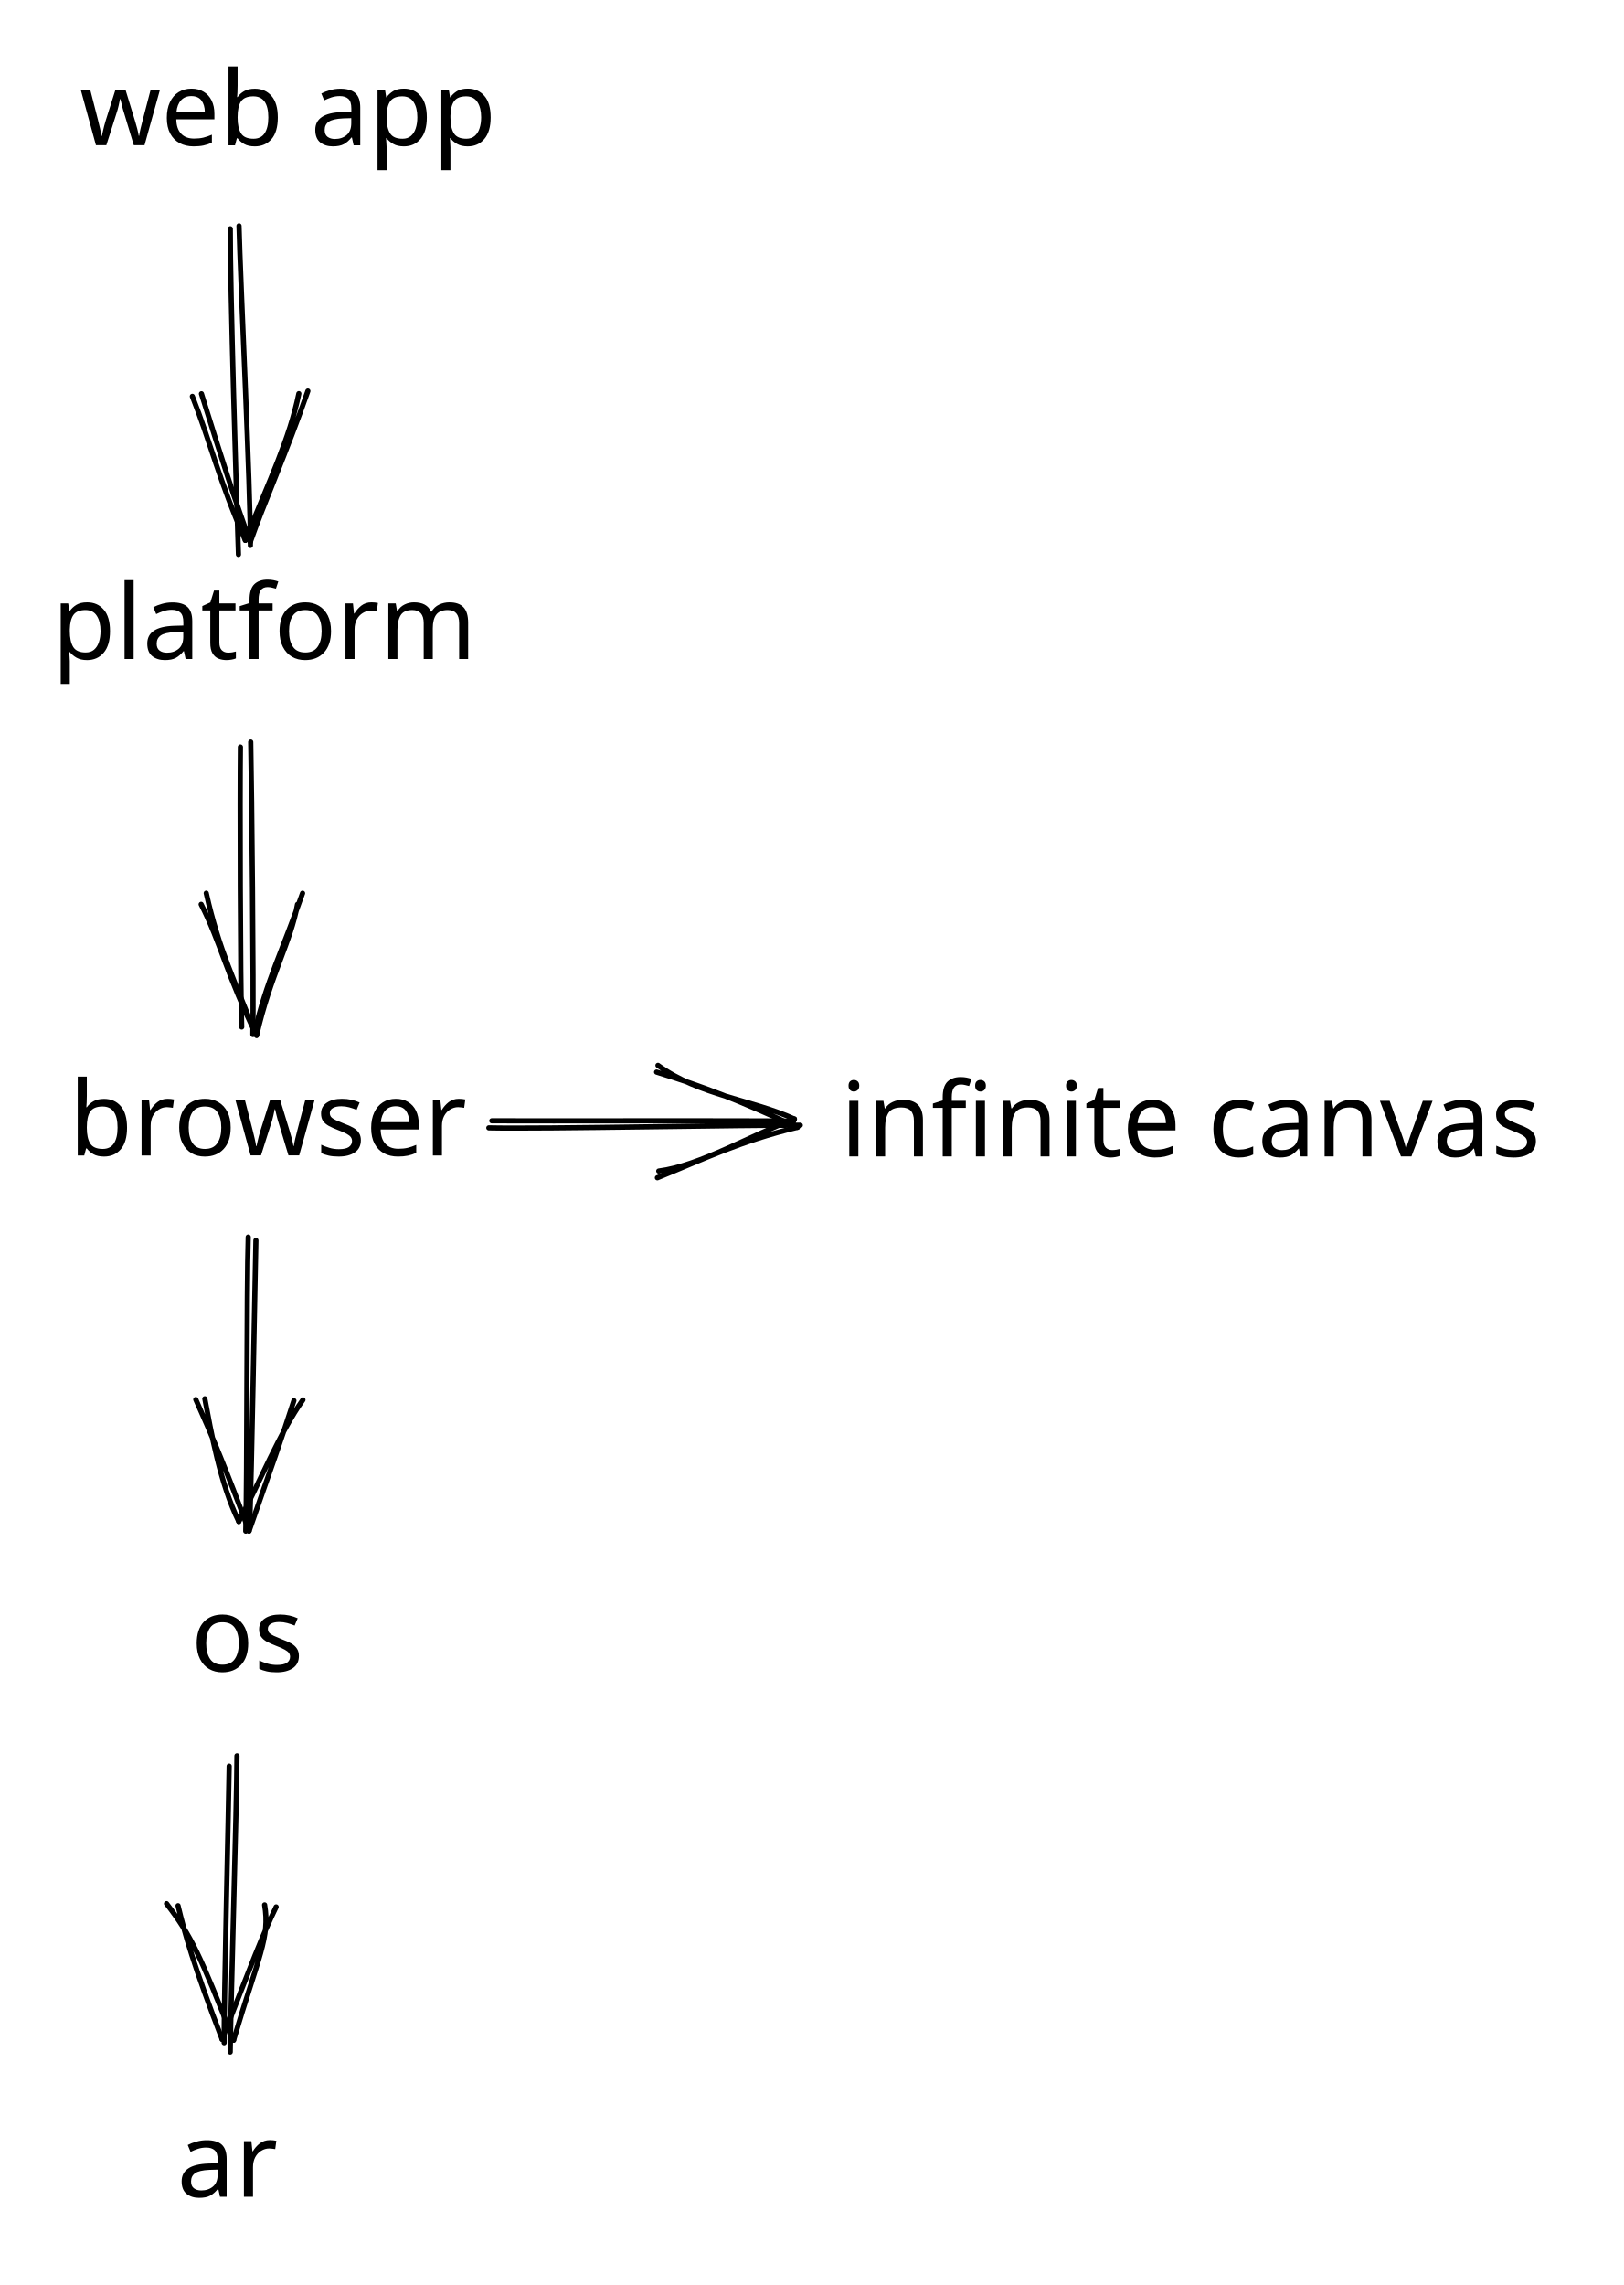
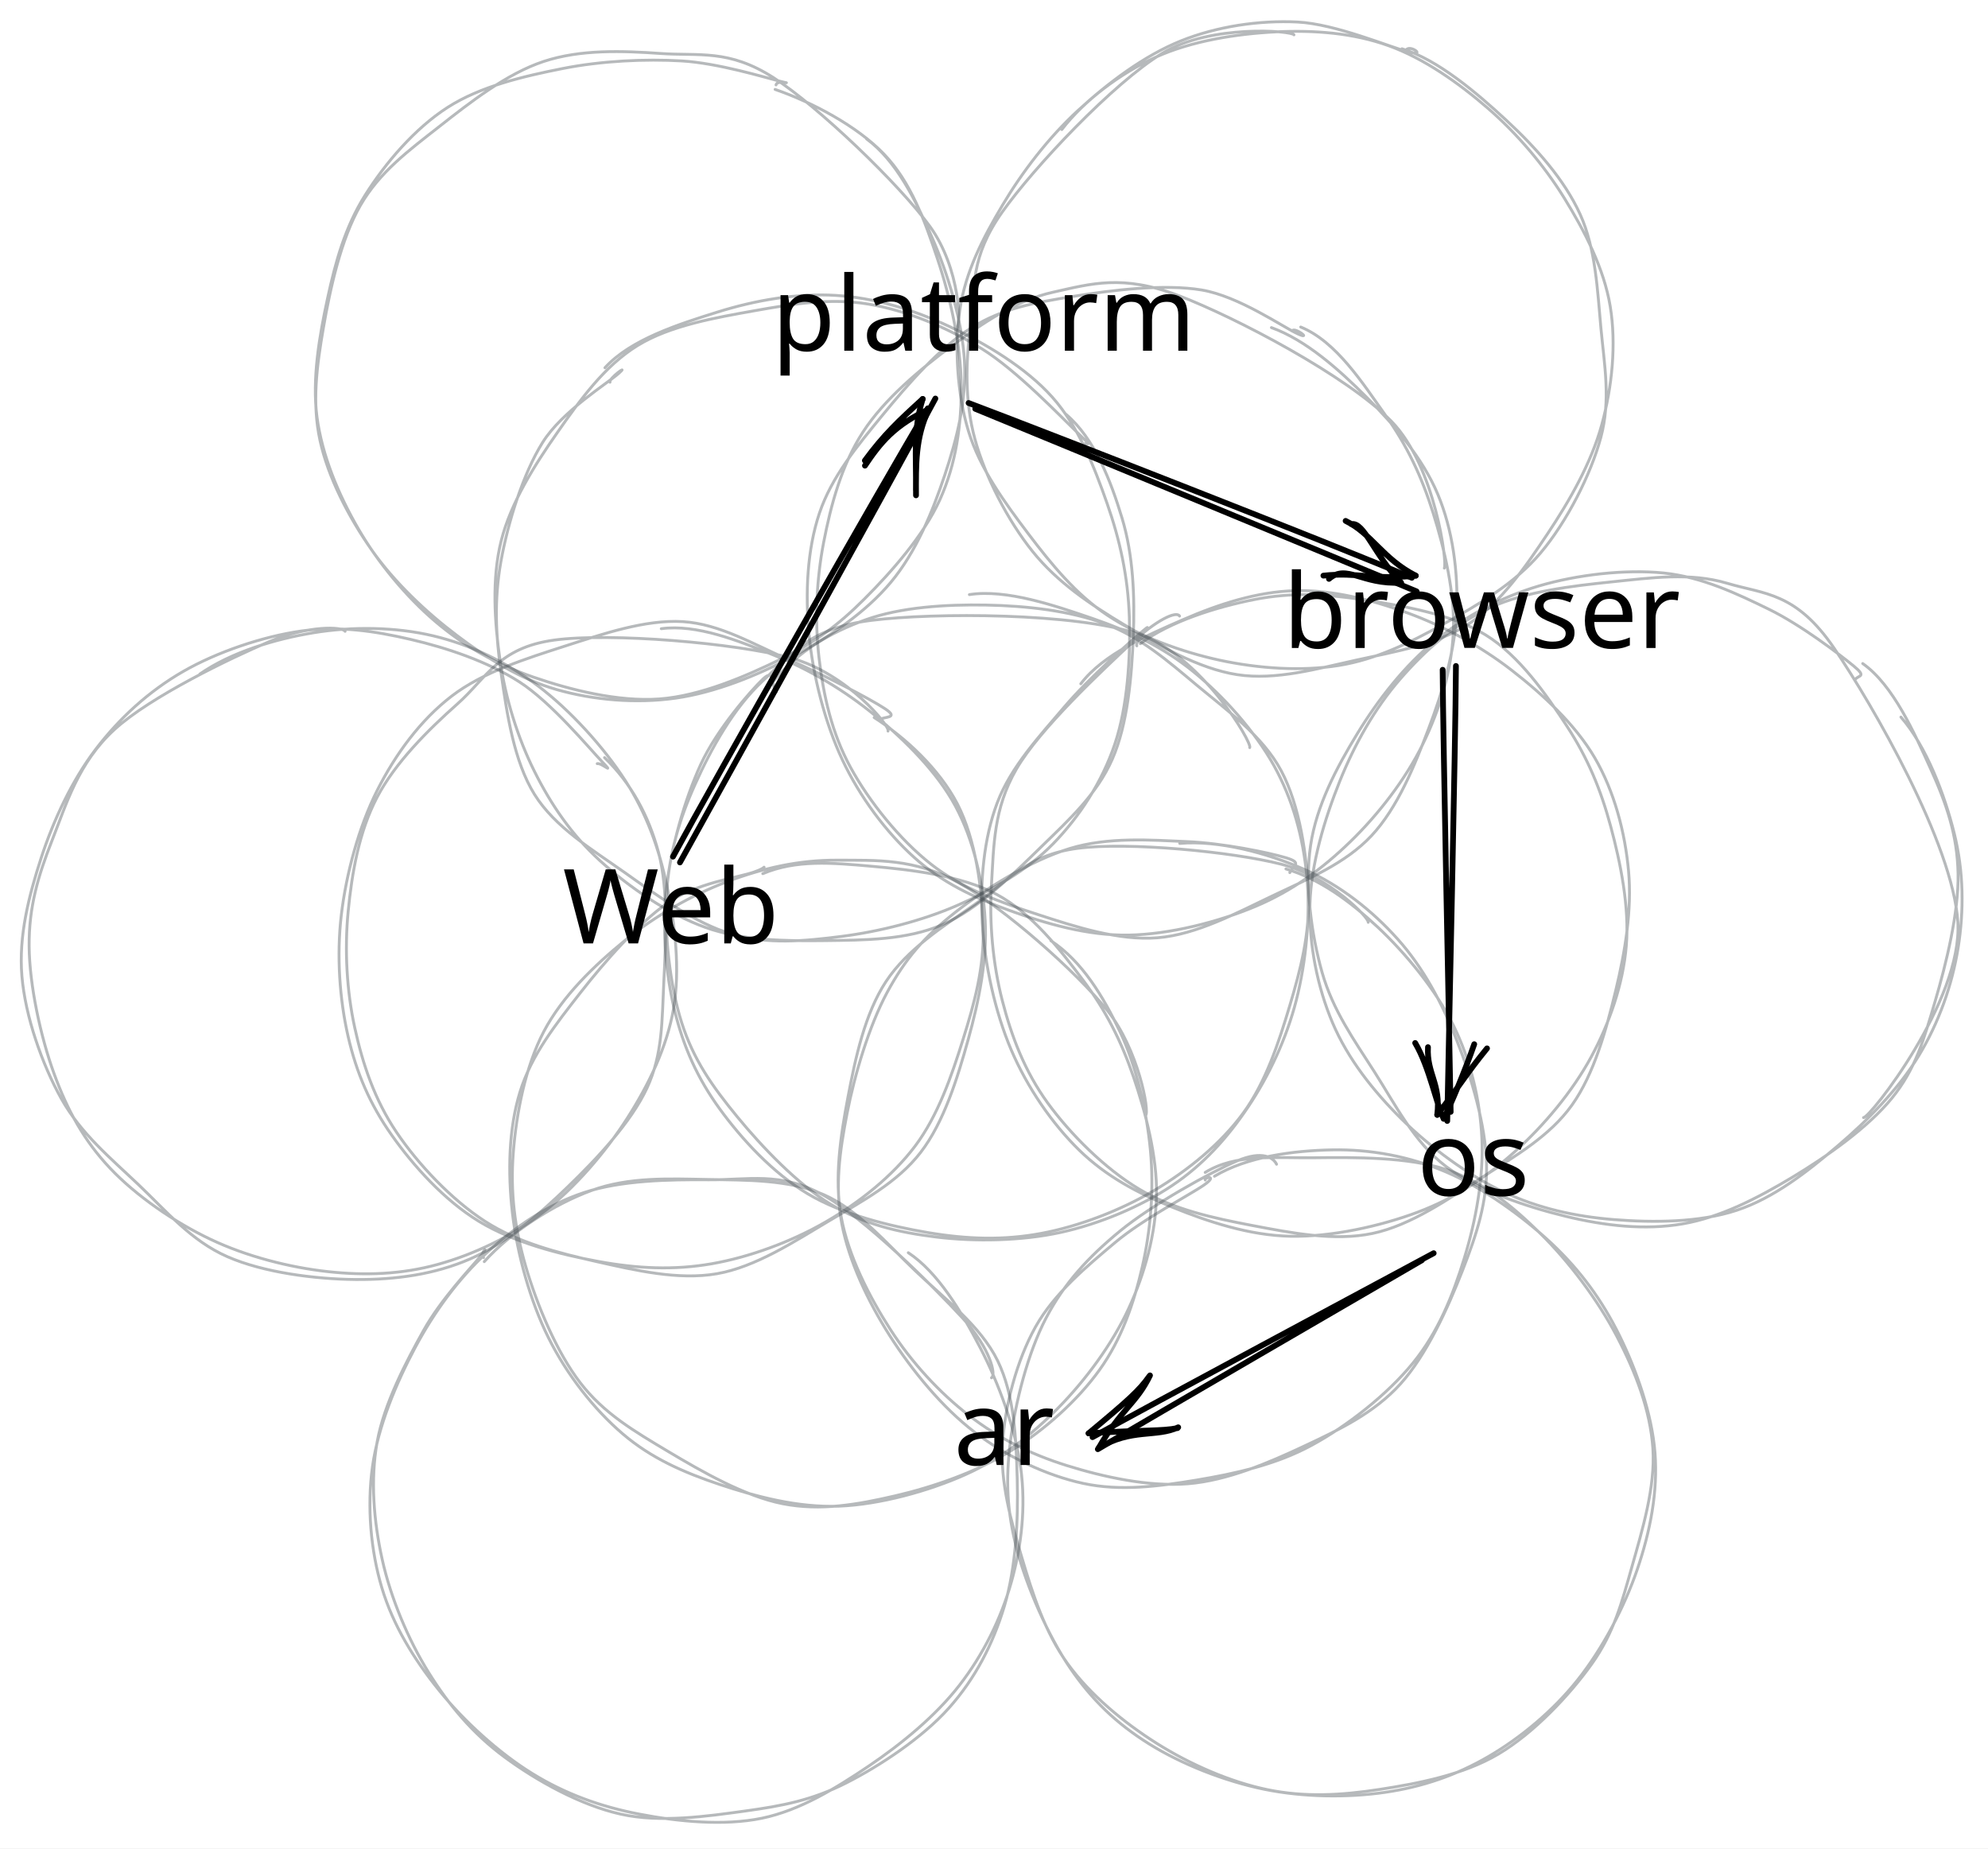
- <svg xmlns="http://www.w3.org/2000/svg" version="1.1" viewBox="0 0 312.969 440.315" width="312.969" height="440.315">
+ <svg xmlns="http://www.w3.org/2000/svg" version="1.1" viewBox="0 0 690.712 642.167" width="1381.424" height="1284.333">
  <defs>
    <style>
      @font-face {
        font-family: "Virgil";
        src: url("https://excalidraw.com/Virgil.woff2");
      }
      @font-face {
        font-family: "Cascadia";
        src: url("https://excalidraw.com/Cascadia.woff2");
      }
    </style>
  </defs>
-   <rect x="0" y="0" width="312.969" height="440.315" fill="#ffffff" />
-   <g transform="translate(15.33594 10) rotate(0 38 12.5)">
-     <text x="0" y="18" font-family="Virgil, Segoe UI Emoji" font-size="20px" fill="#000000" text-anchor="start" style="white-space: pre;" direction="ltr">web app</text>
+   <rect x="0" y="0" width="690.712" height="642.167" fill="#ffffff" />
+   <g stroke-opacity="0.4" fill-opacity="0.4" stroke-linecap="round" transform="translate(130.5169 408.3073) rotate(0 111.9297 111.9297)">
+     <path d="M185.06 26.9 C195.33 33.67, 203.48 47.33, 210 59.81 C216.51 72.29, 222.34 88.19, 224.15 101.79 C225.95 115.4, 224.39 128.86, 220.84 141.42 C217.28 153.99, 211.09 166.54, 202.82 177.18 C194.56 187.83, 182.67 197.59, 171.25 205.29 C159.82 212.98, 147.56 220.57, 134.27 223.35 C120.98 226.12, 104.84 224.51, 91.52 221.92 C78.19 219.33, 65.91 214.95, 54.33 207.78 C42.75 200.62, 30.73 189.68, 22.03 178.93 C13.33 168.18, 6.01 156.25, 2.15 143.3 C-1.71 130.35, -3.05 115.15, -1.11 101.24 C0.82 87.32, 7.15 72.18, 13.75 59.8 C20.36 47.43, 28.74 35.96, 38.52 26.99 C48.31 18.02, 59.58 10.23, 72.44 5.99 C85.3 1.75, 101.92 1.45, 115.7 1.56 C129.49 1.68, 140.45 -1.33, 155.14 6.67 C169.84 14.67, 194.08 38.96, 203.89 49.57 C213.69 60.19, 215.64 69.54, 213.97 70.35 M37.74 30 C46.94 19.67, 62.05 10.02, 75.02 5.27 C88 0.51, 102.13 1.21, 115.57 1.46 C129.01 1.7, 143.69 1.45, 155.68 6.73 C167.66 12.01, 177.39 23.55, 187.46 33.15 C197.52 42.76, 210.17 52.31, 216.08 64.38 C221.98 76.46, 222.51 91.39, 222.91 105.59 C223.3 119.79, 222.43 136.34, 218.47 149.6 C214.5 162.86, 208.29 174.88, 199.12 185.14 C189.95 195.4, 175.23 205.18, 163.44 211.13 C151.65 217.09, 141.43 219.06, 128.37 220.86 C115.31 222.66, 99.01 225.06, 85.08 221.93 C71.14 218.81, 55.88 210.32, 44.76 202.1 C33.64 193.88, 25.43 184.06, 18.35 172.64 C11.27 161.22, 5.27 146.91, 2.3 133.57 C-0.67 120.23, -1.87 105.87, 0.53 92.59 C2.93 79.3, 10.67 64.63, 16.67 53.86 C22.67 43.09, 33.07 32.2, 36.54 27.99 C40.01 23.78, 36.01 26.82, 37.49 28.6" stroke="#495057" stroke-width="1" fill="none" />
  </g>
-   <g transform="translate(13.28125 204.6562) rotate(0 36 12.5)">
-     <text x="0" y="18" font-family="Virgil, Segoe UI Emoji" font-size="20px" fill="#000000" text-anchor="start" style="white-space: pre;" direction="ltr">browser</text>
+   <g stroke-opacity="0.4" fill-opacity="0.4" stroke-linecap="round" transform="translate(456.8529 200.1615) rotate(0 111.9297 111.9297)">
+     <path d="M203.6 48.96 C212.49 59.13, 218.82 76, 222.13 89.36 C225.44 102.71, 225.54 116.22, 223.48 129.1 C221.42 141.99, 216.76 155.18, 209.77 166.67 C202.78 178.16, 192.08 189.08, 181.54 198.02 C171 206.96, 159.42 216.07, 146.5 220.32 C133.58 224.58, 117.53 224.63, 104.01 223.55 C90.49 222.47, 77.69 219.67, 65.38 213.85 C53.06 208.02, 39.98 198.36, 30.11 188.6 C20.24 178.83, 11.47 167.71, 6.16 155.24 C0.86 142.78, -2.13 127.81, -1.72 113.82 C-1.31 99.83, 3.4 84.3, 8.61 71.3 C13.82 58.31, 20.84 45.89, 29.55 35.83 C38.26 25.77, 48.6 16.6, 60.86 10.96 C73.12 5.32, 89.38 3.4, 103.11 1.99 C116.85 0.57, 130.37 -1.37, 143.26 2.48 C156.15 6.33, 167.07 5.46, 180.43 25.08 C193.78 44.69, 221.68 93, 223.38 120.17 C225.08 147.34, 192.7 188.35, 190.61 188.1 M190.33 30.36 C200.98 37.86, 208.32 54.62, 213.85 66.78 C219.37 78.94, 223.19 89.82, 223.46 103.32 C223.73 116.83, 219.3 134.78, 215.46 147.79 C211.63 160.79, 208.74 171.17, 200.47 181.35 C192.19 191.53, 177.94 201.59, 165.82 208.87 C153.69 216.15, 140.83 222.78, 127.72 225.03 C114.61 227.29, 100.84 225.72, 87.15 222.4 C73.46 219.08, 56.65 213.45, 45.59 205.11 C34.53 196.77, 27.96 183.62, 20.78 172.37 C13.6 161.13, 6.21 150.78, 2.49 137.64 C-1.22 124.5, -3.54 107.36, -1.5 93.54 C0.54 79.71, 7.52 66.54, 14.75 54.69 C21.97 42.83, 31.33 30.93, 41.85 22.39 C52.36 13.84, 64.6 7.33, 77.81 3.41 C91.02 -0.5, 107.78 -2.45, 121.1 -1.1 C134.42 0.25, 146.76 6.14, 157.76 11.51 C168.77 16.89, 182.16 27.07, 187.13 31.16 C192.11 35.25, 188.57 34.3, 187.61 36.06" stroke="#495057" stroke-width="1" fill="none" />
  </g>
-   <g transform="translate(10 108.9922) rotate(0 41 12.5)">
-     <text x="0" y="18" font-family="Virgil, Segoe UI Emoji" font-size="20px" fill="#000000" text-anchor="start" style="white-space: pre;" direction="ltr">platform</text>
+   <g stroke-opacity="0.4" fill-opacity="0.4" stroke-linecap="round" transform="translate(10 219.0638) rotate(0 111.9297 111.9297)">
+     <path d="M59.44 15.1 C70.33 7.53, 85.44 2.97, 98.94 0.76 C112.44 -1.46, 127.45 -1.27, 140.45 1.82 C153.45 4.9, 165.81 10.86, 176.94 19.24 C188.07 27.63, 199.77 40.5, 207.25 52.12 C214.72 63.74, 218.98 75.77, 221.78 88.97 C224.57 102.17, 226.34 117.91, 224.03 131.32 C221.72 144.73, 215.46 157.64, 207.92 169.44 C200.37 181.23, 189.74 193.61, 178.76 202.07 C167.77 210.54, 154.51 216.79, 142.02 220.23 C129.52 223.66, 116.94 224.16, 103.8 222.7 C90.65 221.25, 75.73 217.47, 63.14 211.48 C50.55 205.5, 37.32 196.39, 28.26 186.8 C19.2 177.2, 13.47 166.77, 8.78 153.92 C4.09 141.07, 0.24 123.2, 0.12 109.69 C0.01 96.18, 3.16 85.43, 8.1 72.88 C13.04 60.33, 17.18 45.9, 29.75 34.4 C42.32 22.89, 70.15 9.55, 83.51 3.86 C96.87 -1.83, 109.08 -1.39, 109.9 0.26 M200.04 44.14 C209.25 53.01, 215.4 64.27, 218.83 77.21 C222.27 90.15, 221.33 108.15, 220.65 121.78 C219.97 135.41, 220.32 147.1, 214.76 159.01 C209.19 170.92, 197.49 183.38, 187.26 193.26 C177.03 203.14, 165.67 212.92, 153.37 218.29 C141.08 223.66, 127.55 225.57, 113.5 225.45 C99.44 225.32, 81.59 223.03, 69.02 217.53 C56.45 212.04, 47.7 201.62, 38.09 192.47 C28.47 183.32, 18.05 174.72, 11.31 162.65 C4.56 150.58, -1.22 133.98, -2.39 120.05 C-3.56 106.11, 0.01 92.18, 4.28 79.05 C8.55 65.92, 15.01 52.08, 23.23 41.27 C31.45 30.47, 41.7 21.08, 53.6 14.23 C65.5 7.38, 81.44 2.04, 94.61 0.17 C107.78 -1.69, 119.99 0.12, 132.62 3.06 C145.25 6, 159.29 10.7, 170.4 17.8 C181.5 24.9, 194.75 40.91, 199.27 45.65 C203.79 50.39, 199.04 45.85, 197.5 46.24" stroke="#495057" stroke-width="1" fill="none" />
+   </g>
+   <g stroke-opacity="0.4" fill-opacity="0.4" stroke-linecap="round" transform="translate(349.8203 401.0703) rotate(0 111.9297 111.9297)">
+     <path d="M72.14 7.57 C83.55 0.73, 99.59 -1.34, 113 -1.59 C126.42 -1.84, 139.88 0.65, 152.61 6.09 C165.34 11.52, 179.34 21.56, 189.37 31.01 C199.4 40.47, 206.83 50.69, 212.8 62.81 C218.77 74.92, 224.15 90.14, 225.19 103.69 C226.23 117.24, 223.52 130.98, 219.05 144.12 C214.57 157.26, 206.95 171.7, 198.33 182.54 C189.72 193.38, 178.51 202.64, 167.36 209.15 C156.21 215.66, 144.44 219.71, 131.43 221.6 C118.42 223.5, 102.97 223.33, 89.28 220.51 C75.6 217.7, 60.56 211.76, 49.33 204.72 C38.09 197.68, 29.53 189.53, 21.88 178.27 C14.24 167.01, 6.91 150.24, 3.47 137.14 C0.03 124.04, -0.46 113.05, 1.23 99.67 C2.92 86.29, 7.26 69.03, 13.61 56.85 C19.96 44.68, 28.27 35.69, 39.32 26.6 C50.37 17.5, 70.84 6.15, 79.9 2.28 C88.97 -1.59, 92.66 1.22, 93.71 3.4 M68.91 6.24 C79.66 -0.34, 92.87 1.31, 106.82 1.14 C120.76 0.97, 139.52 0.85, 152.61 5.23 C165.69 9.6, 175.42 17.76, 185.3 27.4 C195.18 37.04, 205.36 50.62, 211.88 63.08 C218.41 75.54, 223.56 88.83, 224.46 102.16 C225.35 115.49, 220.76 130.58, 217.23 143.05 C213.69 155.53, 210.98 166.13, 203.23 177 C195.49 187.88, 183.05 201.05, 170.76 208.32 C158.48 215.58, 142.9 218.52, 129.53 220.59 C116.17 222.65, 103.5 223.36, 90.59 220.69 C77.69 218.03, 63.69 211.91, 52.11 204.61 C40.52 197.31, 28.91 187.68, 21.09 176.88 C13.26 166.09, 8.92 152.56, 5.16 139.86 C1.39 127.15, -2.31 113.96, -1.51 100.64 C-0.71 87.31, 3.44 71.57, 9.96 59.9 C16.48 48.23, 27.83 38.82, 37.59 30.61 C47.34 22.4, 63.26 14.25, 68.48 10.63 C73.7 7, 68.35 7.92, 68.92 8.88" stroke="#495057" stroke-width="1" fill="none" />
+   </g>
+   <g stroke-opacity="0.4" fill-opacity="0.4" stroke-linecap="round" transform="translate(109.763 17.92708) rotate(0 111.9297 111.9297)">
+     <path d="M191.32 30.33 C201.59 37.86, 208.28 51.44, 213.95 64.31 C219.62 77.18, 224.58 93.75, 225.33 107.56 C226.08 121.37, 222.72 134.39, 218.46 147.19 C214.19 159.99, 208.5 173.88, 199.76 184.35 C191.02 194.81, 178.49 203.29, 166.02 210 C153.56 216.71, 138.69 222.67, 124.97 224.62 C111.26 226.56, 96.38 225.29, 83.72 221.66 C71.05 218.03, 59.71 210.94, 48.97 202.83 C38.23 194.73, 27.22 184.33, 19.3 173.03 C11.37 161.73, 4.19 147.88, 1.41 135.03 C-1.38 122.18, 0.25 109.53, 2.6 95.93 C4.94 82.33, 8.75 65.07, 15.46 53.42 C22.17 41.78, 32.23 34.38, 42.85 26.05 C53.46 17.71, 66.33 7.64, 79.16 3.41 C91.99 -0.82, 106.51 -0.28, 119.82 0.66 C133.12 1.6, 143.4 -0.95, 158.99 9.06 C174.57 19.08, 202.78 46.11, 213.34 60.75 C223.9 75.39, 224.4 95.93, 222.35 96.9 M159.54 13.14 C172.21 17.51, 187.95 25.79, 197.35 35.59 C206.75 45.39, 211.46 58.6, 215.94 71.96 C220.41 85.31, 224.07 101.78, 224.21 115.73 C224.35 129.69, 222.39 143.29, 216.79 155.68 C211.19 168.08, 199.86 180.88, 190.61 190.12 C181.37 199.37, 173.21 205.37, 161.32 211.17 C149.43 216.96, 133.59 223.87, 119.3 224.9 C105 225.92, 88.52 221.79, 75.56 217.31 C62.6 212.83, 51.66 206.62, 41.51 198.01 C31.35 189.39, 21.49 177.47, 14.64 165.62 C7.78 153.78, 2.13 140.24, 0.37 126.94 C-1.4 113.63, 1.24 98.64, 4.03 85.79 C6.81 72.95, 10.14 60.94, 17.1 49.87 C24.06 38.8, 34.33 26.71, 45.76 19.38 C57.19 12.05, 72.13 8.58, 85.68 5.89 C99.23 3.2, 114.45 2.5, 127.06 3.24 C139.67 3.98, 155.87 8.94, 161.34 10.33 C166.8 11.72, 160.26 9.55, 159.86 11.56" stroke="#495057" stroke-width="1" fill="none" />
+   </g>
+   <g stroke-opacity="0.4" fill-opacity="0.4" stroke-linecap="round" transform="translate(231.3984 207.9531) rotate(0 111.9297 111.9297)">
+     <path d="M105.41 -1.38 C118.26 -3.36, 135.16 2.44, 148.12 6.89 C161.07 11.34, 172.63 16.81, 183.15 25.33 C193.66 33.85, 204.62 46.14, 211.2 57.99 C217.78 69.85, 221.34 82.88, 222.64 96.46 C223.94 110.04, 222.4 126.11, 219.01 139.45 C215.62 152.8, 209.49 165.79, 202.29 176.54 C195.1 187.29, 186.7 196.66, 175.83 203.93 C164.96 211.21, 150.72 217.23, 137.07 220.21 C123.42 223.19, 107.26 223.44, 93.95 221.81 C80.65 220.19, 68.78 217.41, 57.24 210.43 C45.69 203.46, 33.34 190.48, 24.7 179.96 C16.07 169.43, 9.51 160.15, 5.43 147.27 C1.35 134.4, -0.58 116.53, 0.21 102.73 C0.99 88.92, 4.58 76.81, 10.15 64.45 C15.72 52.1, 23.41 38.08, 33.63 28.59 C43.85 19.11, 49.73 10.27, 71.45 7.55 C93.18 4.83, 142.09 4.89, 163.98 12.26 C185.87 19.63, 203.79 50.18, 202.81 51.77 M37.31 28.75 C45.85 18.35, 57.04 11.79, 69.35 7.37 C81.65 2.95, 97.25 2, 111.16 2.25 C125.06 2.49, 140.55 4.21, 152.76 8.85 C164.96 13.48, 174.22 21.56, 184.38 30.06 C194.55 38.55, 207.27 47.65, 213.74 59.8 C220.21 71.95, 222.7 89.35, 223.19 102.97 C223.68 116.59, 220.46 128.89, 216.69 141.52 C212.91 154.15, 208.35 168.08, 200.54 178.75 C192.72 189.42, 181.47 198.56, 169.78 205.53 C158.08 212.5, 143.48 218.09, 130.36 220.54 C117.24 223, 104.58 222.57, 91.06 220.27 C77.55 217.98, 61.33 213.97, 49.26 206.8 C37.19 199.62, 26.35 187.87, 18.63 177.25 C10.92 166.63, 6.07 155.79, 2.98 143.08 C-0.1 130.36, -1.4 115.2, 0.12 100.95 C1.64 86.7, 6.48 69.76, 12.08 57.59 C17.68 45.42, 29.33 32.12, 33.71 27.93 C38.08 23.74, 36.54 31.09, 38.33 32.45" stroke="#495057" stroke-width="1" fill="none" />
+   </g>
+   <g stroke-opacity="0.4" fill-opacity="0.4" stroke-linecap="round" transform="translate(335.3008 10) rotate(0 111.9297 111.9297)">
+     <path d="M33.62 35 C41.45 24.84, 53.88 15.52, 66.27 9.86 C78.66 4.21, 94.47 1.73, 107.95 1.07 C121.44 0.41, 134.89 1.46, 147.17 5.88 C159.46 10.31, 171.5 18.81, 181.67 27.63 C191.83 36.45, 201.1 47.33, 208.18 58.79 C215.26 70.25, 221.98 83.26, 224.15 96.39 C226.32 109.53, 224.83 124.43, 221.2 137.61 C217.57 150.79, 210.05 163.96, 202.36 175.48 C194.67 186.99, 186.16 199.39, 175.07 206.7 C163.98 214.01, 149.23 216.4, 135.82 219.35 C122.41 222.29, 108.05 226.44, 94.61 224.39 C81.18 222.33, 67.09 214.13, 55.23 207 C43.37 199.87, 32.11 192.33, 23.47 181.59 C14.84 170.85, 7.03 155.7, 3.43 142.55 C-0.17 129.41, 0.29 115.86, 1.87 102.72 C3.45 89.58, 1.8 79.39, 12.9 63.69 C24 48, 51.56 18.81, 68.46 8.55 C85.35 -1.72, 113.68 0.71, 114.27 2.1 M151.79 6.94 C164.15 10.65, 177.8 22.26, 188.11 31.83 C198.43 41.41, 208.21 52.38, 213.68 64.4 C219.15 76.42, 219.72 91.04, 220.92 103.96 C222.13 116.89, 224.39 128.92, 220.9 141.94 C217.4 154.96, 209.08 171.27, 199.97 182.08 C190.87 192.89, 177.97 200.25, 166.29 206.77 C154.6 213.29, 142.82 219.1, 129.85 221.19 C116.89 223.29, 101.87 222.25, 88.49 219.36 C75.12 216.47, 60.71 211.19, 49.62 203.86 C38.52 196.52, 29.99 186.03, 21.92 175.36 C13.85 164.68, 5.14 152.81, 1.19 139.81 C-2.76 126.81, -3.75 110.46, -1.77 97.37 C0.2 84.27, 6.19 72.74, 13.03 61.24 C19.87 49.74, 28.93 37.88, 39.25 28.38 C49.57 18.87, 62.22 9.35, 74.93 4.23 C87.63 -0.89, 102.28 -2.99, 115.48 -2.35 C128.69 -1.71, 147.85 6.47, 154.16 8.07 C160.46 9.68, 154.6 5.45, 153.32 7.3" stroke="#495057" stroke-width="1" fill="none" />
+   </g>
+   <g stroke-opacity="0.4" fill-opacity="0.4" stroke-linecap="round" transform="translate(342.2292 204.9844) rotate(0 111.9297 111.9297)">
+     <path d="M33.28 32.57 C41.21 22.16, 56.59 15.62, 68.97 10.22 C81.34 4.83, 94.56 0.61, 107.53 0.23 C120.5 -0.15, 134.24 3.35, 146.79 7.94 C159.35 12.53, 172.01 19.37, 182.86 27.76 C193.7 36.16, 205.06 46.64, 211.85 58.28 C218.64 69.93, 222.38 84.16, 223.6 97.63 C224.82 111.1, 222.42 125.56, 219.14 139.11 C215.86 152.66, 211.65 168.12, 203.93 178.93 C196.21 189.74, 184.35 196.55, 172.8 203.98 C161.26 211.41, 147.98 220.73, 134.65 223.52 C121.32 226.32, 106.36 223.33, 92.84 220.76 C79.31 218.18, 65.35 215.19, 53.5 208.09 C41.66 200.99, 29.68 189.08, 21.76 178.16 C13.84 167.24, 9.24 155.2, 5.99 142.55 C2.74 129.91, 1.43 115.7, 2.25 102.3 C3.08 88.9, 2.9 76.07, 10.93 62.17 C18.95 48.27, 40.96 27.76, 50.41 18.9 C59.85 10.05, 66.58 7.23, 67.59 9.04 M53.97 18.64 C64.4 10.82, 80.65 5.86, 93.53 3.31 C106.4 0.77, 117.82 1.31, 131.22 3.35 C144.62 5.4, 162.11 8.26, 173.93 15.59 C185.76 22.91, 194.95 36.23, 202.19 47.31 C209.43 58.38, 213.94 69.32, 217.37 82.03 C220.81 94.75, 223.94 110.22, 222.81 123.59 C221.68 136.96, 217.04 150.34, 210.59 162.25 C204.14 174.17, 194.15 186.1, 184.12 195.08 C174.09 204.05, 163.42 211.21, 150.41 216.11 C137.4 221.01, 120.27 224.79, 106.05 224.5 C91.83 224.22, 77.31 219.39, 65.1 214.41 C52.88 209.42, 42.08 203.69, 32.74 194.59 C23.41 185.48, 14.72 172.91, 9.11 159.76 C3.5 146.6, -0.14 129.96, -0.94 115.64 C-1.74 101.32, -0.47 86.35, 4.28 73.84 C9.04 61.33, 19.13 50.55, 27.6 40.57 C36.08 30.59, 50.95 17.49, 55.14 13.96 C59.33 10.43, 51.84 17.71, 52.75 19.39" stroke="#495057" stroke-width="1" fill="none" />
+   </g>
+   <g stroke-opacity="0.4" fill-opacity="0.4" stroke-linecap="round" transform="translate(178.4154 298.7448) rotate(0 111.9297 111.9297)">
+     <path d="M186.7 28.06 C197.54 35.19, 204.95 47.54, 210.71 59.68 C216.47 71.81, 219.99 87.23, 221.28 100.85 C222.57 114.47, 221.38 128.7, 218.45 141.4 C215.51 154.11, 211.28 166.43, 203.67 177.08 C196.05 187.73, 184.6 198.01, 172.76 205.32 C160.92 212.62, 145.81 217.87, 132.62 220.93 C119.42 223.99, 106.72 226.24, 93.57 223.67 C80.42 221.1, 65.46 212.51, 53.73 205.51 C42 198.5, 31.43 192.35, 23.18 181.63 C14.93 170.91, 8.12 154.5, 4.24 141.19 C0.37 127.87, -1.13 115.34, -0.08 101.75 C0.97 88.15, 4.08 71.89, 10.53 59.61 C16.99 47.33, 28.02 36.72, 38.66 28.04 C49.29 19.36, 62.02 12.17, 74.34 7.51 C86.65 2.86, 99.12 0.01, 112.55 0.09 C125.97 0.18, 139.26 -0.65, 154.89 8.04 C170.51 16.73, 195.5 38.78, 206.28 52.24 C217.07 65.7, 221.12 87.61, 219.59 88.8 M86.61 4.77 C98.24 -0.14, 110.71 0.99, 124.25 2.19 C137.79 3.39, 155.6 5.38, 167.86 11.97 C180.13 18.56, 189.93 31.18, 197.85 41.73 C205.76 52.28, 211.1 62.79, 215.36 75.26 C219.62 87.73, 223.68 103.1, 223.4 116.54 C223.13 129.98, 219.38 143.61, 213.7 155.9 C208.02 168.2, 198.78 180.69, 189.33 190.3 C179.88 199.9, 169.7 207.85, 157 213.55 C144.29 219.25, 127.34 223.94, 113.12 224.51 C98.9 225.09, 84.21 221.18, 71.68 216.99 C59.14 212.8, 47.85 207.86, 37.93 199.38 C28.02 190.91, 18.58 178.9, 12.2 166.11 C5.81 153.33, 1.28 136.94, -0.38 122.69 C-2.03 108.44, -1.69 93.37, 2.25 80.61 C6.18 67.85, 14.7 57.07, 23.24 46.13 C31.78 35.19, 43.47 21.96, 53.5 14.98 C63.52 8.01, 77.8 6.18, 83.41 4.27 C89.03 2.35, 86.26 1.8, 87.16 3.49" stroke="#495057" stroke-width="1" fill="none" />
+   </g>
+   <g stroke-opacity="0.4" fill-opacity="0.4" stroke-linecap="round" transform="translate(118.293 218.2669) rotate(0 111.9297 111.9297)">
+     <path d="M111.46 0.15 C123.76 -1.49, 138.1 4.26, 150.49 9.3 C162.88 14.33, 175.28 21.62, 185.81 30.37 C196.33 39.12, 207.28 49.92, 213.65 61.78 C220.01 73.65, 223.26 88.03, 224 101.55 C224.74 115.07, 221.83 129.48, 218.09 142.91 C214.35 156.33, 209.68 171.56, 201.57 182.09 C193.47 192.61, 181.26 199.03, 169.46 206.06 C157.66 213.08, 144.2 221.91, 130.78 224.24 C117.37 226.57, 102.41 223.06, 88.97 220.02 C75.54 216.98, 61.76 213.5, 50.17 206 C38.58 198.49, 26.95 186.2, 19.42 175 C11.88 163.79, 7.75 151.52, 4.96 138.76 C2.17 125.99, 1.38 111.73, 2.67 98.39 C3.97 85.04, 6.42 70.69, 12.74 58.68 C19.06 46.66, 30.36 35.4, 40.61 26.3 C50.85 17.21, 54.87 6.77, 74.21 4.11 C93.54 1.45, 137.25 5.08, 156.59 10.35 C175.93 15.62, 191.18 34.19, 190.24 35.72 M185.43 31.01 C196.16 37.89, 208.05 48.84, 214.37 61.07 C220.68 73.3, 222.99 90.74, 223.31 104.38 C223.63 118.01, 220.23 130.3, 216.29 142.88 C212.35 155.46, 207.62 169.3, 199.67 179.87 C191.71 190.43, 180.34 199.44, 168.56 206.26 C156.78 213.08, 142.11 218.49, 128.96 220.78 C115.82 223.07, 103.16 222.45, 89.68 219.99 C76.2 217.53, 60.05 213.34, 48.07 206.02 C36.09 198.71, 25.38 186.82, 17.81 176.1 C10.24 165.38, 5.55 154.46, 2.63 141.7 C-0.29 128.95, -1.39 113.77, 0.3 99.54 C1.98 85.32, 6.37 69.01, 12.75 56.35 C19.14 43.69, 27.76 31.94, 38.61 23.59 C49.46 15.24, 64.47 10.56, 77.85 6.24 C91.23 1.93, 105.91 -3.07, 118.87 -2.31 C131.83 -1.54, 143.9 5.8, 155.62 10.84 C167.33 15.88, 183.92 24.45, 189.18 27.94 C194.44 31.43, 188.68 30.55, 187.19 31.8" stroke="#495057" stroke-width="1" fill="none" />
+   </g>
+   <g stroke-opacity="0.4" fill-opacity="0.4" stroke-linecap="round" transform="translate(281.7201 100.3021) rotate(0 111.9297 111.9297)">
+     <path d="M160.02 13.51 C172.07 17.84, 183.52 28.12, 193.15 37.76 C202.79 47.4, 212.6 58.97, 217.8 71.34 C223.01 83.71, 224.92 98.39, 224.4 111.96 C223.88 125.53, 219.6 139.74, 214.67 152.75 C209.74 165.76, 203.87 180.31, 194.81 190.01 C185.74 199.72, 172.67 205.07, 160.28 210.98 C147.88 216.89, 134 224.41, 120.43 225.49 C106.87 226.56, 92 221.68, 78.88 217.41 C65.76 213.15, 52.57 208.43, 41.72 199.9 C30.86 191.37, 20.24 178.14, 13.76 166.24 C7.29 154.35, 4.43 141.57, 2.88 128.54 C1.32 115.52, 1.91 101.25, 4.45 88.12 C6.99 74.99, 10.73 61.12, 18.13 49.76 C25.53 38.39, 37.86 28.05, 48.87 19.95 C59.88 11.86, 71.05 4.12, 84.21 1.2 C97.37 -1.72, 108.26 -5.07, 127.84 2.41 C147.43 9.88, 186.34 30.28, 201.71 46.05 C217.09 61.83, 221.18 95.75, 220.1 97.06 M170.2 13.31 C182.6 18.34, 191.88 33.07, 199.55 43.82 C207.21 54.58, 212.23 65.26, 216.18 77.83 C220.13 90.4, 223.83 105.81, 223.23 119.23 C222.63 132.65, 218.54 146.19, 212.56 158.35 C206.59 170.5, 197.06 182.79, 187.38 192.16 C177.7 201.53, 167.33 209.17, 154.5 214.58 C141.68 219.98, 124.65 224.32, 110.42 224.56 C96.2 224.81, 81.56 220.55, 69.15 216.05 C56.73 211.56, 45.61 206.32, 35.92 197.59 C26.22 188.87, 17.07 176.64, 10.97 163.71 C4.88 150.78, 0.69 134.29, -0.64 120 C-1.98 105.72, -1.28 90.68, 2.97 78.01 C7.22 65.34, 16.06 54.72, 24.86 43.98 C33.67 33.24, 44.75 20.45, 55.79 13.57 C66.82 6.68, 77.76 4.87, 91.08 2.68 C104.4 0.49, 122.7 -1.73, 135.72 0.43 C148.74 2.6, 163.96 13.31, 169.21 15.69 C174.45 18.07, 167.91 13.05, 167.18 14.69" stroke="#495057" stroke-width="1" fill="none" />
+   </g>
+   <g stroke-opacity="0.4" fill-opacity="0.4" stroke-linecap="round" transform="translate(291.4206 291.7214) rotate(0 111.9297 111.9297)">
+     <path d="M118.47 1.29 C131.97 0.09, 148.88 4.66, 161.5 10.2 C174.12 15.74, 185.33 24.62, 194.19 34.53 C203.06 44.43, 209.56 56.62, 214.7 69.64 C219.85 82.65, 224.75 99.23, 225.07 112.6 C225.39 125.98, 221.61 137.14, 216.63 149.88 C211.64 162.63, 204.3 178.94, 195.15 189.07 C186 199.2, 174.03 204.89, 161.72 210.67 C149.42 216.45, 135.08 222.63, 121.34 223.75 C107.59 224.88, 91.93 221.38, 79.25 217.43 C66.57 213.47, 55.48 207.92, 45.26 200.04 C35.04 192.16, 25.32 181.63, 17.92 170.13 C10.52 158.64, 3.3 144.51, 0.85 131.05 C-1.61 117.6, 0.6 103.03, 3.2 89.4 C5.79 75.77, 9.08 60.42, 16.41 49.27 C23.74 38.13, 36.12 30.23, 47.2 22.52 C58.28 14.81, 65.13 5.35, 82.87 3.01 C100.6 0.67, 136.76 4.2, 153.61 8.48 C170.46 12.77, 184.4 27.3, 183.95 28.7 M155.36 10.15 C167.15 13.68, 177.57 21.32, 187.27 30.38 C196.97 39.45, 207.52 52.28, 213.56 64.52 C219.59 76.77, 222.82 90.39, 223.45 103.87 C224.09 117.34, 221.35 132.37, 217.34 145.37 C213.34 158.37, 208.29 171.04, 199.43 181.89 C190.57 192.74, 176.68 203.7, 164.16 210.46 C151.65 217.22, 137.53 220.27, 124.33 222.47 C111.14 224.66, 97.85 226.41, 84.99 223.64 C72.14 220.87, 58.41 214.37, 47.21 205.83 C36.01 197.29, 25.48 184.46, 17.79 172.42 C10.1 160.37, 3.56 146.44, 1.08 133.54 C-1.4 120.64, 0.29 108.41, 2.9 95.01 C5.52 81.61, 10.53 64.73, 16.77 53.12 C23.01 41.5, 29.77 33.67, 40.35 25.33 C50.92 16.99, 66.8 7.19, 80.22 3.07 C93.65 -1.04, 108.39 0.12, 120.92 0.66 C133.45 1.19, 149.42 4.48, 155.38 6.27 C161.35 8.07, 157.81 8.98, 156.71 11.44" stroke="#495057" stroke-width="1" fill="none" />
+   </g>
+   <g stroke-opacity="0.4" fill-opacity="0.4" stroke-linecap="round" transform="translate(171.207 104.444) rotate(0 111.9297 111.9297)">
+     <path d="M199.18 39.5 C209.15 47.98, 214.73 62.66, 218.63 75.53 C222.52 88.4, 223.11 102.75, 222.55 116.72 C221.99 130.68, 220.6 147.13, 215.25 159.31 C209.91 171.49, 200.32 180.24, 190.49 189.82 C180.66 199.39, 168.78 211.35, 156.28 216.77 C143.77 222.18, 129.16 222.16, 115.44 222.33 C101.73 222.5, 87 222.39, 73.98 217.78 C60.96 213.16, 47.23 203.67, 37.32 194.63 C27.4 185.6, 20.29 175.17, 14.49 163.56 C8.69 151.94, 4.45 138.32, 2.53 124.96 C0.6 111.59, -0.39 96.57, 2.94 83.37 C6.27 70.17, 14.61 57.03, 22.5 45.74 C30.38 34.45, 38.85 22.67, 50.26 15.63 C61.68 8.59, 77.59 5.9, 90.97 3.5 C104.36 1.1, 117.41 -0.99, 130.56 1.21 C143.72 3.41, 157.77 9.24, 169.91 16.72 C182.04 24.2, 197.56 40.52, 203.36 46.08 C209.16 51.64, 206.34 48.91, 204.72 50.08 M38.97 23.32 C47.91 13.48, 64.62 8.19, 77.99 4 C91.36 -0.19, 105.74 -2.65, 119.19 -1.82 C132.63 -0.99, 146.13 3.1, 158.66 8.99 C171.2 14.88, 185.25 23.28, 194.38 33.51 C203.51 43.75, 208.97 57.67, 213.43 70.41 C217.9 83.15, 220.72 95.99, 221.17 109.93 C221.62 123.87, 220.55 140.91, 216.13 154.04 C211.72 167.17, 203.81 179.35, 194.68 188.7 C185.56 198.04, 173.65 204.74, 161.39 210.1 C149.14 215.47, 134.21 219.22, 121.13 220.88 C108.06 222.54, 95.51 223.74, 82.96 220.04 C70.42 216.34, 57.27 206.79, 45.86 198.7 C34.45 190.62, 21.64 183, 14.49 171.52 C7.34 160.05, 4.9 143.33, 2.96 129.85 C1.02 116.37, 0.44 104.07, 2.83 90.64 C5.23 77.21, 10.51 60.14, 17.33 49.25 C24.16 38.35, 39.89 28.73, 43.79 25.25 C47.69 21.76, 40.25 26.94, 40.73 28.34" stroke="#495057" stroke-width="1" fill="none" />
+   </g>
+   <g transform="translate(195.5156 295.7383) rotate(0 32.5 22.5)">
+     <text x="0" y="32" font-family="Virgil, Segoe UI Emoji" font-size="36px" fill="#000000" text-anchor="start" style="white-space: pre;" direction="ltr">Web</text>
+   </g>
+   <g transform="translate(268.1328 89.83594) rotate(0 73.5 22.5)">
+     <text x="0" y="32" font-family="Virgil, Segoe UI Emoji" font-size="36px" fill="#000000" text-anchor="start" style="white-space: pre;" direction="ltr">platform</text>
+   </g>
+   <g transform="translate(445.7786 193.1172) rotate(0 65 22.5)">
+     <text x="0" y="32" font-family="Virgil, Segoe UI Emoji" font-size="36px" fill="#000000" text-anchor="start" style="white-space: pre;" direction="ltr">browser</text>
+   </g>
+   <g transform="translate(492.3516 383.3385) rotate(0 20 22.5)">
+     <text x="0" y="32" font-family="Virgil, Segoe UI Emoji" font-size="36px" fill="#000000" text-anchor="start" style="white-space: pre;" direction="ltr">os</text>
+   </g>
+   <g transform="translate(331.3359 476.9583) rotate(0 20 22.5)">
+     <text x="0" y="32" font-family="Virgil, Segoe UI Emoji" font-size="36px" fill="#000000" text-anchor="start" style="white-space: pre;" direction="ltr">ar</text>
  </g>
  <g stroke-linecap="round">
-     <g transform="translate(45.38281 43.17578) rotate(0 0.9371411 32.0134)">
-       <path d="M-1 0.92 C-1.05 11.66, 0.2 53.3, 0.57 63.67 M0.68 0.36 C0.93 10.82, 2.92 51.24, 2.87 61.93" stroke="#000000" stroke-width="1" fill="none" />
+     <g transform="translate(234.3389 298.7944) rotate(0 45.0674 -79.75726)">
+       <path d="M1.9 0.83 C16.72 -25.88, 76.05 -133.12, 90.65 -160.34 M-0.51 -1.19 C13.72 -27.45, 72.04 -130.33, 88 -156.93" stroke="#000000" stroke-width="2" fill="none" />
    </g>
-     <g transform="translate(45.38281 43.17578) rotate(0 0.9371411 32.0134)">
-       <path d="M-6.56 32.7 C-2.93 44.38, 0.25 54.35, 2.86 61.25 M-8.31 33.2 C-4.83 42, -3.2 49.35, 1.9 60.95" stroke="#000000" stroke-width="1" fill="none" />
+     <g transform="translate(234.3389 298.7944) rotate(0 45.0674 -79.75726)">
+       <path d="M83.89 -128.48 C84.06 -140.89, 82.85 -149.5, 86.25 -160.19 M83.92 -126.71 C83.9 -137.47, 83.65 -146.68, 88.36 -156.61" stroke="#000000" stroke-width="2" fill="none" />
    </g>
-     <g transform="translate(45.38281 43.17578) rotate(0 0.9371411 32.0134)">
-       <path d="M13.95 32.18 C9.88 43.89, 5.36 54.05, 2.86 61.25 M12.21 32.68 C10.37 41.53, 6.68 49.01, 1.9 60.95" stroke="#000000" stroke-width="1" fill="none" />
+     <g transform="translate(234.3389 298.7944) rotate(0 45.0674 -79.75726)">
+       <path d="M66.15 -138.79 C72.71 -147.72, 77.9 -152.6, 86.25 -160.19 M66.18 -137.02 C71.52 -145.01, 76.53 -151.16, 88.36 -156.61" stroke="#000000" stroke-width="2" fill="none" />
    </g>
  </g>
  <g stroke-linecap="round">
-     <g transform="translate(46.74949 143.793) rotate(0 0.7803437 27.37703)">
-       <path d="M-0.42 0.16 C-0.53 9.29, -0.45 45.12, -0.17 54.11 M1.57 -0.8 C1.77 8.57, 2.14 46.2, 1.99 55.56" stroke="#000000" stroke-width="1" fill="none" />
+     <g transform="translate(336.7636 141.1828) rotate(0 77.5959 31.55007)">
+       <path d="M2.08 0.84 C28.35 11.6, 130.47 53.87, 155.43 64.28 M-0.24 -1.18 C25.95 8.7, 127.5 48.33, 153.76 59.55" stroke="#000000" stroke-width="2" fill="none" />
    </g>
-     <g transform="translate(46.74949 143.793) rotate(0 0.7803437 27.37703)">
-       <path d="M-7 28.32 C-4.53 39.4, -1.37 45.48, 2.33 55.14 M-7.98 30.47 C-4.22 37.85, -3.06 44.1, 2.7 55.72" stroke="#000000" stroke-width="1" fill="none" />
+     <g transform="translate(336.7636 141.1828) rotate(0 77.5959 31.55007)">
+       <path d="M124.97 59.93 C131.16 54.59, 136.4 62.03, 150 61.23 M123.04 58.8 C134.69 57.55, 140.69 60.35, 155.13 58.81" stroke="#000000" stroke-width="2" fill="none" />
    </g>
-     <g transform="translate(46.74949 143.793) rotate(0 0.7803437 27.37703)">
-       <path d="M11.56 28.33 C7.71 39.35, 4.53 45.42, 2.33 55.14 M10.58 30.48 C9.28 37.77, 5.38 44.01, 2.7 55.72" stroke="#000000" stroke-width="1" fill="none" />
+     <g transform="translate(336.7636 141.1828) rotate(0 77.5959 31.55007)">
+       <path d="M132.69 40.91 C137.13 39.91, 140.65 51.56, 150 61.23 M130.76 39.78 C139.92 44.25, 143.56 52.89, 155.13 58.81" stroke="#000000" stroke-width="2" fill="none" />
    </g>
  </g>
  <g stroke-linecap="round">
-     <g transform="translate(124.2739 186.3056) rotate(271.0389 -0.04859974 30.39936)">
-       <path d="M0.15 0.95 C0.27 10.92, 1.1 49.15, 1.13 59.1 M-1.22 0.4 C-1.27 10.6, 0.28 50.66, 0.37 60.4" stroke="#000000" stroke-width="1" fill="none" />
+     <g transform="translate(502.3205 230.6036) rotate(0 1.22471 79.79851)">
+       <path d="M-1.08 2.09 C-0.93 27.59, 1.26 129.86, 1.7 155.68 M3.53 0.76 C3.41 27.86, 0.98 132.24, 0.51 158.83" stroke="#000000" stroke-width="2" fill="none" />
    </g>
-     <g transform="translate(124.2739 186.3056) rotate(271.0389 -0.04859974 30.39936)">
-       <path d="M-8.95 33.29 C-7.8 41.18, -1.62 51.14, 1.55 59.25 M-10.25 33.05 C-6.54 41.8, -2.88 48.88, -0.04 59.86" stroke="#000000" stroke-width="1" fill="none" />
+     <g transform="translate(502.3205 230.6036) rotate(0 1.22471 79.79851)">
+       <path d="M-6.18 133.19 C-6.68 142.38, -1.62 145.87, -2.97 156.7 M-10.63 131.74 C-5.64 140.13, -3.2 153.41, -0.72 158.05" stroke="#000000" stroke-width="2" fill="none" />
    </g>
-     <g transform="translate(124.2739 186.3056) rotate(271.0389 -0.04859974 30.39936)">
-       <path d="M11.41 32.77 C5.76 40.86, 5.14 50.99, 1.55 59.25 M10.11 32.53 C7.56 41.35, 4.96 48.58, -0.04 59.86" stroke="#000000" stroke-width="1" fill="none" />
+     <g transform="translate(502.3205 230.6036) rotate(0 1.22471 79.79851)">
+       <path d="M14.33 133.61 C7.08 142.5, 5.39 145.86, -2.97 156.7 M9.89 132.16 C7 140.57, 1.55 153.69, -0.72 158.05" stroke="#000000" stroke-width="2" fill="none" />
    </g>
  </g>
-   <g transform="translate(161.9688 204.8398) rotate(0 70.5 12.5)">
-     <text x="0" y="18" font-family="Virgil, Segoe UI Emoji" font-size="20px" fill="#000000" text-anchor="start" style="white-space: pre;" direction="ltr">infinite canvas</text>
-   </g>
  <g stroke-linecap="round">
-     <g transform="translate(49.36756 238.2559) rotate(0 -1.026837 28.45485)">
-       <path d="M-0.05 0.77 C-0.25 10.17, -0.89 46.28, -1.24 55.25 M-1.53 0.12 C-1.86 9.83, -1.73 47.54, -2.01 56.79" stroke="#000000" stroke-width="1" fill="none" />
+     <g transform="translate(496.1581 437.7226) rotate(0 -57.30559 31.69429)">
+       <path d="M-2.1 0.08 C-21.31 11.29, -96.26 54.72, -114.73 65.74 M1.96 -2.35 C-17.62 8.18, -97.36 50.88, -116.57 61.56" stroke="#000000" stroke-width="2" fill="none" />
    </g>
-     <g transform="translate(49.36756 238.2559) rotate(0 -1.026837 28.45485)">
-       <path d="M-9.89 31.28 C-8.7 37.58, -7 47.49, -3.35 54.94 M-11.63 31.43 C-8.56 38.26, -5.72 45.1, -1.37 56.77" stroke="#000000" stroke-width="1" fill="none" />
+     <g transform="translate(496.1581 437.7226) rotate(0 -57.30559 31.69429)">
+       <path d="M-96.6 40.11 C-101.14 49.64, -106.9 52.13, -114.44 65.34 M-96.83 40.38 C-100.3 45.26, -103.78 48.47, -117.94 60.23" stroke="#000000" stroke-width="2" fill="none" />
    </g>
-     <g transform="translate(49.36756 238.2559) rotate(0 -1.026837 28.45485)">
-       <path d="M9.01 31.49 C4.57 37.72, 0.62 47.57, -3.35 54.94 M7.27 31.64 C5.09 38.43, 2.68 45.21, -1.37 56.77" stroke="#000000" stroke-width="1" fill="none" />
+     <g transform="translate(496.1581 437.7226) rotate(0 -57.30559 31.69429)">
+       <path d="M-86.8 58.14 C-94.29 61.73, -103.19 58.45, -114.44 65.34 M-87.02 58.41 C-92.67 59.53, -98.2 58.95, -117.94 60.23" stroke="#000000" stroke-width="2" fill="none" />
    </g>
  </g>
-   <g transform="translate(36.81641 304.043) rotate(0 11 12.5)">
-     <text x="0" y="18" font-family="Virgil, Segoe UI Emoji" font-size="20px" fill="#000000" text-anchor="start" style="white-space: pre;" direction="ltr">os</text>
-   </g>
-   <g stroke-linecap="round">
-     <g transform="translate(45.73636 339.5283) rotate(0 -1.307231 27.35319)">
-       <path d="M-0.07 -1.18 C-0.1 8.14, -1.26 46.4, -1.37 55.89 M-1.57 0.81 C-1.69 9.78, -2.58 45.29, -2.54 54.1" stroke="#000000" stroke-width="1" fill="none" />
-     </g>
-     <g transform="translate(45.73636 339.5283) rotate(0 -1.307231 27.35319)">
-       <path d="M-13.64 27.3 C-8.79 33.62, -7.2 37.19, -0.72 53.61 M-11.42 27.7 C-10.13 33.08, -8.48 39.03, -2.93 53.44" stroke="#000000" stroke-width="1" fill="none" />
-     </g>
-     <g transform="translate(45.73636 339.5283) rotate(0 -1.307231 27.35319)">
-       <path d="M5.26 27.54 C6.32 33.8, 4.12 37.33, -0.72 53.61 M7.48 27.93 C4.87 33.29, 2.63 39.18, -2.93 53.44" stroke="#000000" stroke-width="1" fill="none" />
-     </g>
-   </g>
-   <g transform="translate(34.08594 405.3154) rotate(0 11 12.5)">
-     <text x="0" y="18" font-family="Virgil, Segoe UI Emoji" font-size="20px" fill="#000000" text-anchor="start" style="white-space: pre;" direction="ltr">ar</text>
-   </g>
</svg>
